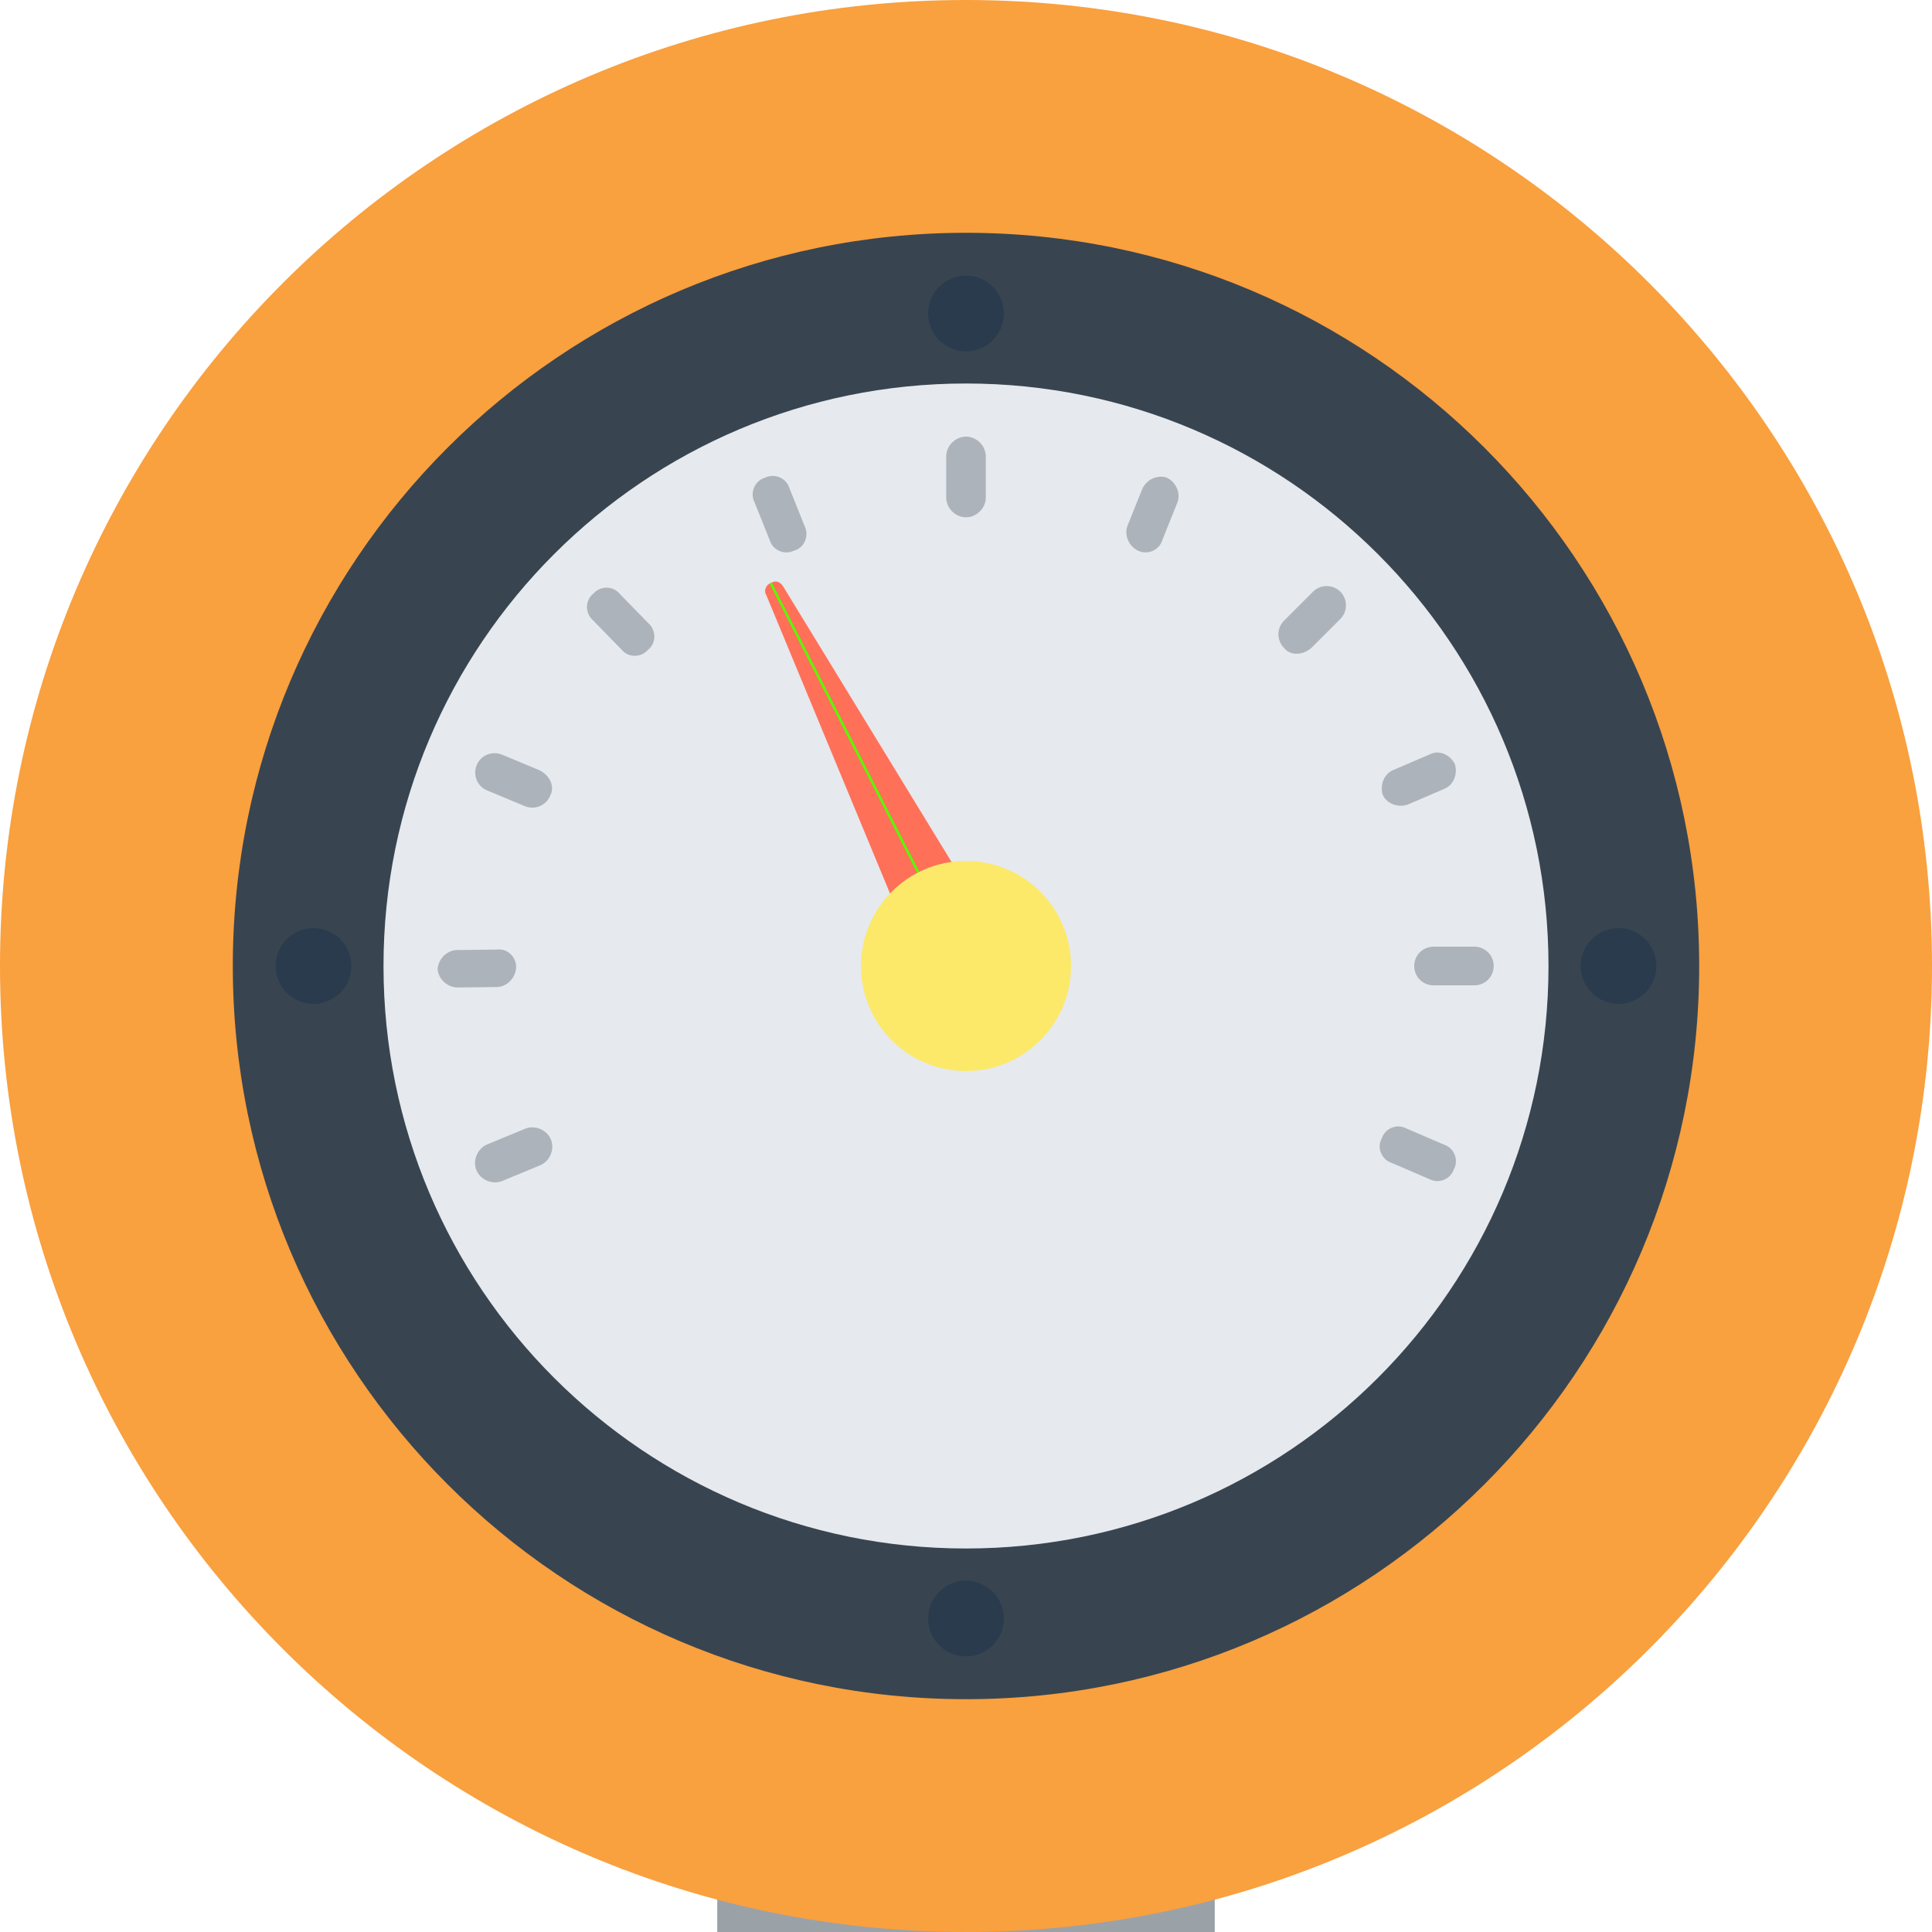
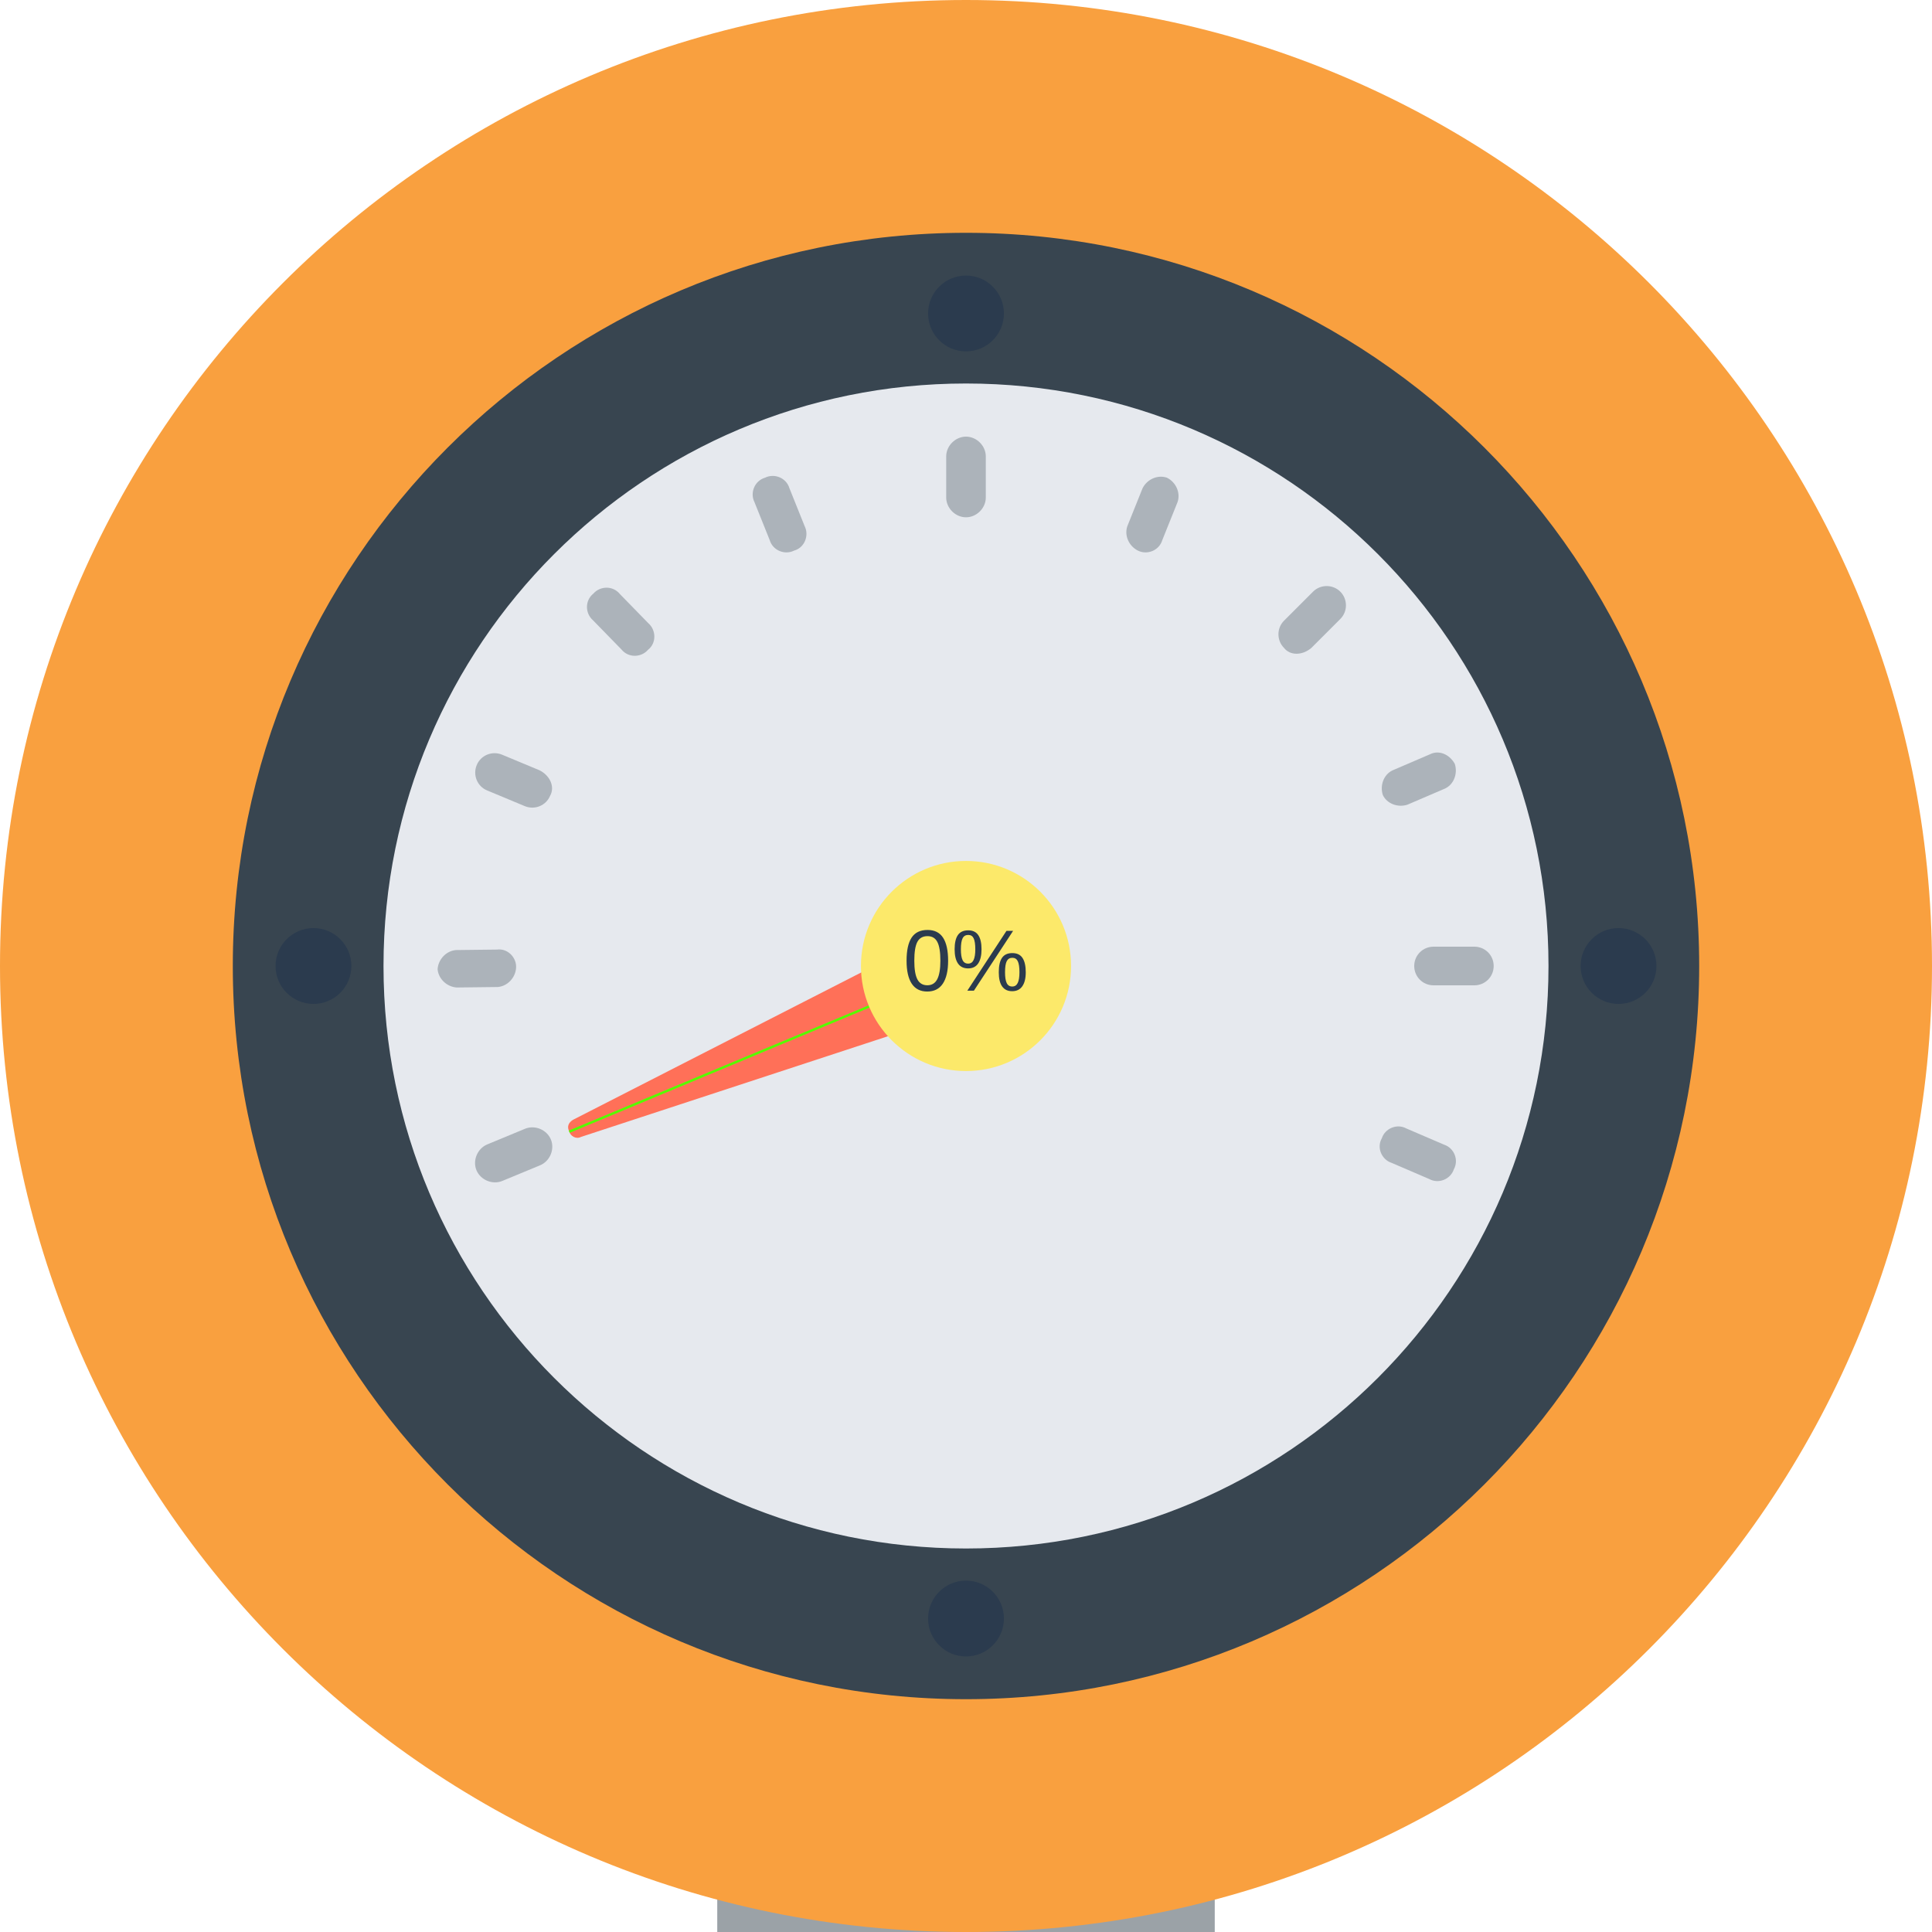
<svg xmlns="http://www.w3.org/2000/svg" version="1.1" id="Layer_1" x="0px" y="0px" viewBox="0 0 800 800" style="enable-background:new 0 0 800 800;" xml:space="preserve">
  <style type="text/css">
- 	.st0{fill:#1C1C1C;}
- 	.st1{fill:#9BA2A7;}
- 	.st2{fill:#F9A03F;}
- 	.st3{fill:#384550;}
- 	.st4{fill:#E6E9EE;}
- 	.st5{fill:#2B3B4E;}
- 	.st6{fill:#ACB3BA;}
- 	.st7{fill:#FF7058;}
- 	.st8{fill:#BE872D;stroke:#55FF00;stroke-miterlimit:10;}
- 	.st9{fill:#FCE96A;}
+         .st0{fill:#1C1C1C;}
+         .st1{fill:#9BA2A7;}
+         .st2{fill:#F9A03F;}
+         .st3{fill:#384550;}
+         .st4{fill:#E6E9EE;}
+         .st5{fill:#2B3B4E;}
+         .st6{fill:#ACB3BA;}
+         .st7{fill:#FF7058;}
+         .st8{fill:#BE872D;stroke:#55FF00;stroke-miterlimit:10;}
+         .st9{fill:#FCE96A;}
+         .pointer-group{transform-box:fill-box;transform-origin:400px 400px;transition:transform .4s ease-in-out;}
+         .pointer-needle{transform-box:fill-box;transform-origin:400px 400px;}
+         .gauge-reading{text-anchor:middle;dominant-baseline:middle;font-family:'Arial',sans-serif;font-size:36px;fill:#2B3B4E;}
</style>
  <g>
    <circle id="stationarypivotpoint" class="st0" cx="400" cy="400" r="1" />
    <g>
      <g>
        <rect x="297" y="550" class="st1" width="206" height="500" />
        <g>
          <circle class="st2" cx="400" cy="400" r="400" />
          <path class="st3" d="M400,703.6C232.4,703.6,96.4,567.6,96.4,400S232.4,96.4,400,96.4S703.6,232.4,703.6,400      S567.6,703.6,400,703.6z" />
        </g>
        <circle class="st4" cx="400" cy="400" r="241.2" />
      </g>
      <g id="detail">
        <g>
          <g>
            <circle class="st5" cx="400" cy="129.8" r="15.7" />
            <circle class="st5" cx="400" cy="670.2" r="15.7" />
            <circle class="st5" cx="670.2" cy="400" r="15.7" />
            <circle class="st5" cx="129.8" cy="400" r="15.7" />
          </g>
        </g>
        <g id="markers">
          <g>
            <path id="_x31_00_percent" class="st6" d="M572.2,471.3L572.2,471.3c1.3-4,6.2-6.2,10.2-4l15.6,6.7c4,1.3,6.2,6.2,4,10.2l0,0       c-1.3,4-6.2,6.2-10.2,4l-15.6-6.7C572.2,480.2,569.9,475.3,572.2,471.3z" />
            <path id="_x39_0_percent" class="st6" d="M618.5,400L618.5,400c0,4.5-3.6,8-8,8l-16.9,0c-4.5,0-8-3.6-8-8l0,0c0-4.5,3.6-8,8-8       h16.9C614.9,392,618.5,395.5,618.5,400z" />
            <path id="_x38_0_percent" class="st6" d="M602.4,316.3L602.4,316.3c1.3,4-0.4,8.5-4,10.2l-15.6,6.7c-4,1.3-8.5-0.4-10.2-4l0,0       c-1.3-4,0.4-8.5,4-10.2l15.6-6.7C595.8,310.5,600.2,312.3,602.4,316.3z" />
            <path id="_x37_0_percent" class="st6" d="M531.7,268.3L531.7,268.3c-3.1-3.1-3.1-8.2,0-11.3l12-12c3.1-3.1,8.2-3.1,11.3,0l0,0       c3.1,3.1,3.1,8.2,0,11.3l-12,12C539.2,271.5,534.2,271.5,531.7,268.3z" />
            <path id="_x36_0_percent" class="st6" d="M471.2,228L471.2,228c-3.8-1.9-5.7-6.3-4.4-10.1l6.3-15.7c1.9-3.8,6.3-5.7,10.1-4.4       l0,0c3.8,1.9,5.7,6.3,4.4,10.1l-6.3,15.7C480,228,475,229.9,471.2,228z" />
            <path id="_x35_0_percent" class="st6" d="M400,214.2L400,214.2c-4.4,0-8.2-3.8-8.2-8.2v-17c0-4.4,3.8-8.2,8.2-8.2l0,0       c4.4,0,8.2,3.8,8.2,8.2v17C408.2,210.4,404.4,214.2,400,214.2z" />
            <path id="_x34_0_percent" class="st6" d="M328.8,228L328.8,228c-3.8,1.9-8.8,0-10.1-4.4l-6.3-15.7c-1.9-3.8,0-8.8,4.4-10.1l0,0       c3.8-1.9,8.8,0,10.1,4.4l6.3,15.7C335.1,221.7,333.2,226.8,328.8,228z" />
            <path id="_x33_0_percent" class="st6" d="M268.3,269.1L268.3,269.1c-2.8,3.2-8.1,3.4-11-0.2l-11.8-12.1       c-3.2-2.8-3.4-8.1,0.2-11l0,0c2.8-3.2,8.1-3.4,11,0.2l11.8,12.1C271.7,260.9,271.9,266.3,268.3,269.1z" />
            <path id="_x32_0_percent" class="st6" d="M227.8,329.5L227.8,329.5c-1.7,4.1-6.4,6-10.5,4.3l-15.6-6.5c-4.1-1.7-6-6.4-4.3-10.5       l0,0c1.7-4.1,6.4-6,10.5-4.3l15.6,6.5C227.9,321.3,229.8,325.9,227.8,329.5z" />
            <path id="_x31_0_percent" class="st6" d="M213.7,400.8L213.7,400.8c-0.3,4.2-3.7,7.6-7.6,7.9l-17,0.2c-4.2-0.3-7.6-3.7-7.9-7.6       l0,0c0.3-4.2,3.7-7.6,7.6-7.9l17-0.2C210.3,392.6,214,396.6,213.7,400.8z" />
            <path id="_x30__percent" class="st6" d="M228.1,471.8L228.1,471.8c1.7,4.1-0.4,9-4.4,10.7l-15.7,6.5c-4.1,1.7-9-0.4-10.7-4.4       l0,0c-1.7-4.1,0.4-9,4.4-10.7l15.7-6.5C221.5,465.7,226.4,467.8,228.1,471.8z" />
          </g>
        </g>
      </g>
    </g>
  </g>
-   <g id="pointer">
-     <path id="pointer_00000060746675069509377280000017987503526150613890_" class="st7" d="M324.2,242.7c-1.3-1.9-3.1-2.5-5-1.3   c-1.9,0.6-3.1,3.1-1.9,5l66.1,159.4c0.6,0.6,0.6,1.9,1.3,2.5c5,8.2,15.7,10.7,23.9,5.7c8.2-5,10.7-15.7,5.7-23.9L324.2,242.7z" />
-     <g>
-       <line id="arrow_pointer" class="st8" x1="400" y1="400" x2="319.1" y2="241.4" />
-       <circle id="rotatingpiviotpinpointer" class="st0" cx="400" cy="400" r="1" />
+   <g id="pointer" class="pointer-group" data-center-x="400" data-center-y="400" data-min-angle="157.33" data-max-angle="382.49">
+     <g class="pointer-needle" transform="rotate(274.36 400 400)">
+       <path id="pointer_00000060746675069509377280000017987503526150613890_" class="st7" d="M324.2,242.7c-1.3-1.9-3.1-2.5-5-1.3                 c-1.9,0.6-3.1,3.1-1.9,5l66.1,159.4c0.6,0.6,0.6,1.9,1.3,2.5c5,8.2,15.7,10.7,23.9,5.7c8.2-5,10.7-15.7,5.7-23.9L324.2,242.7z" />
+       <g>
+         <line id="arrow_pointer" class="st8" x1="400" y1="400" x2="319.1" y2="241.4" />
+         <circle id="rotatingpiviotpinpointer" class="st0" cx="400" cy="400" r="1" />
+       </g>
    </g>
  </g>
  <circle id="center_cover" class="st9" cx="400" cy="400" r="43.5" />
+   <text id="gauge_readout" class="gauge-reading" x="400" y="400">0%</text>
</svg>
